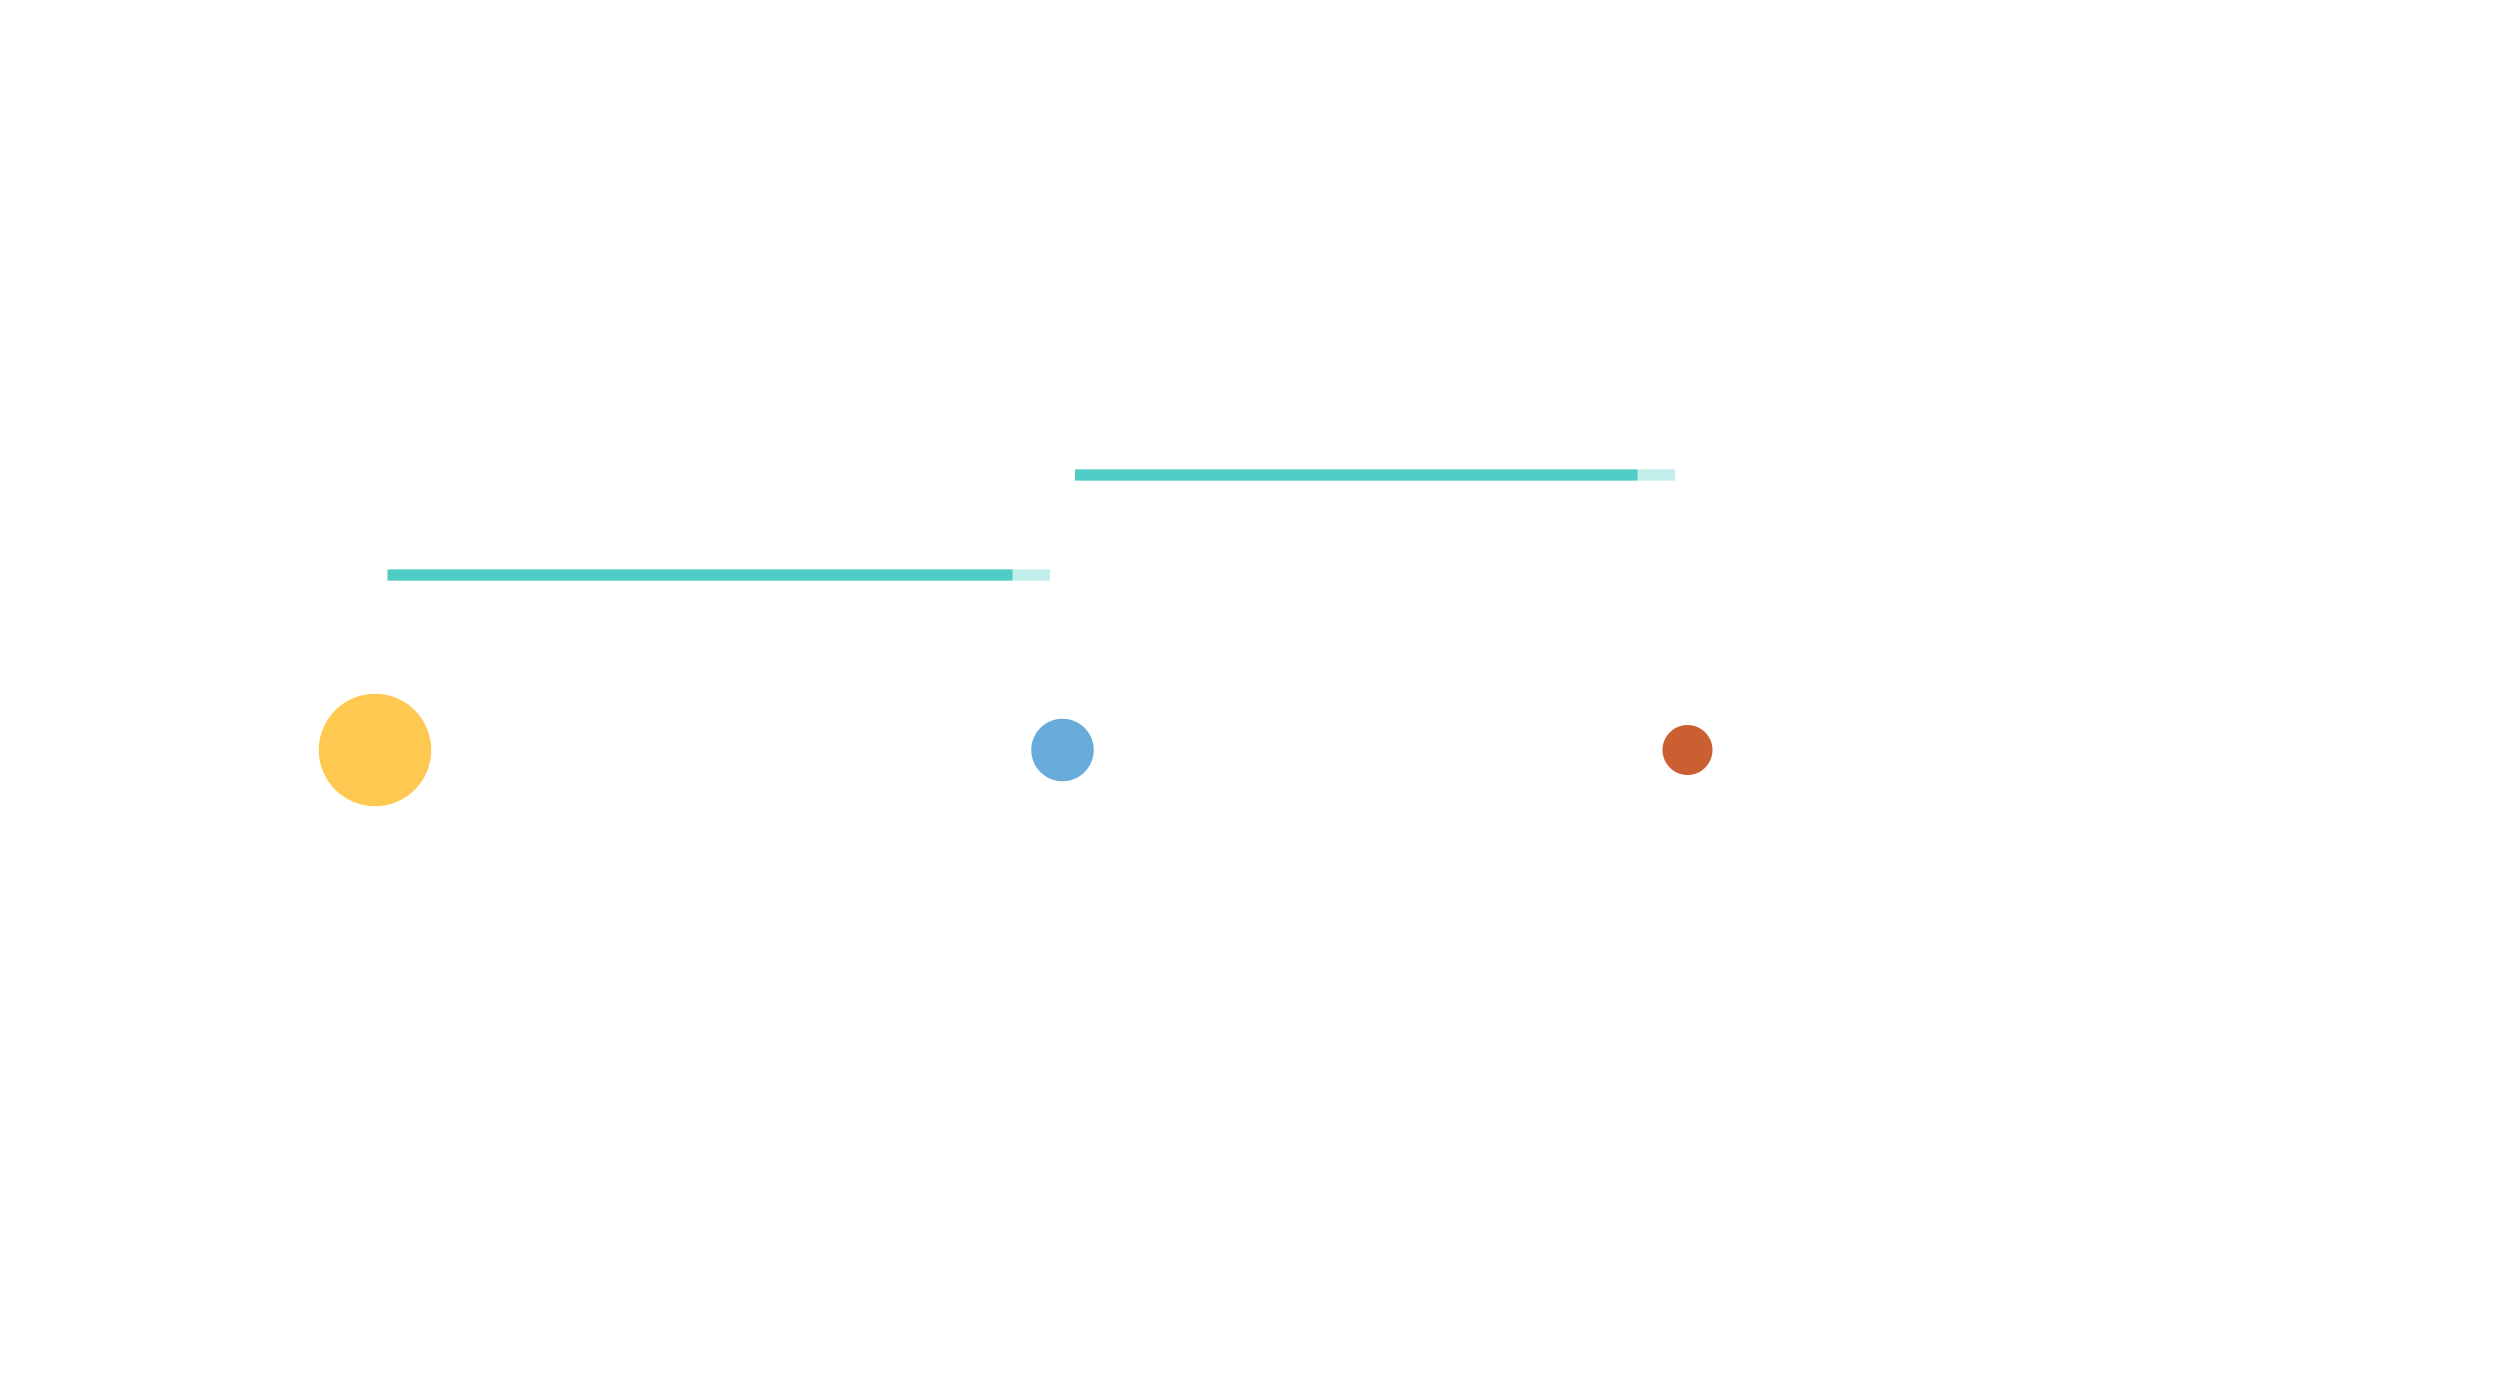
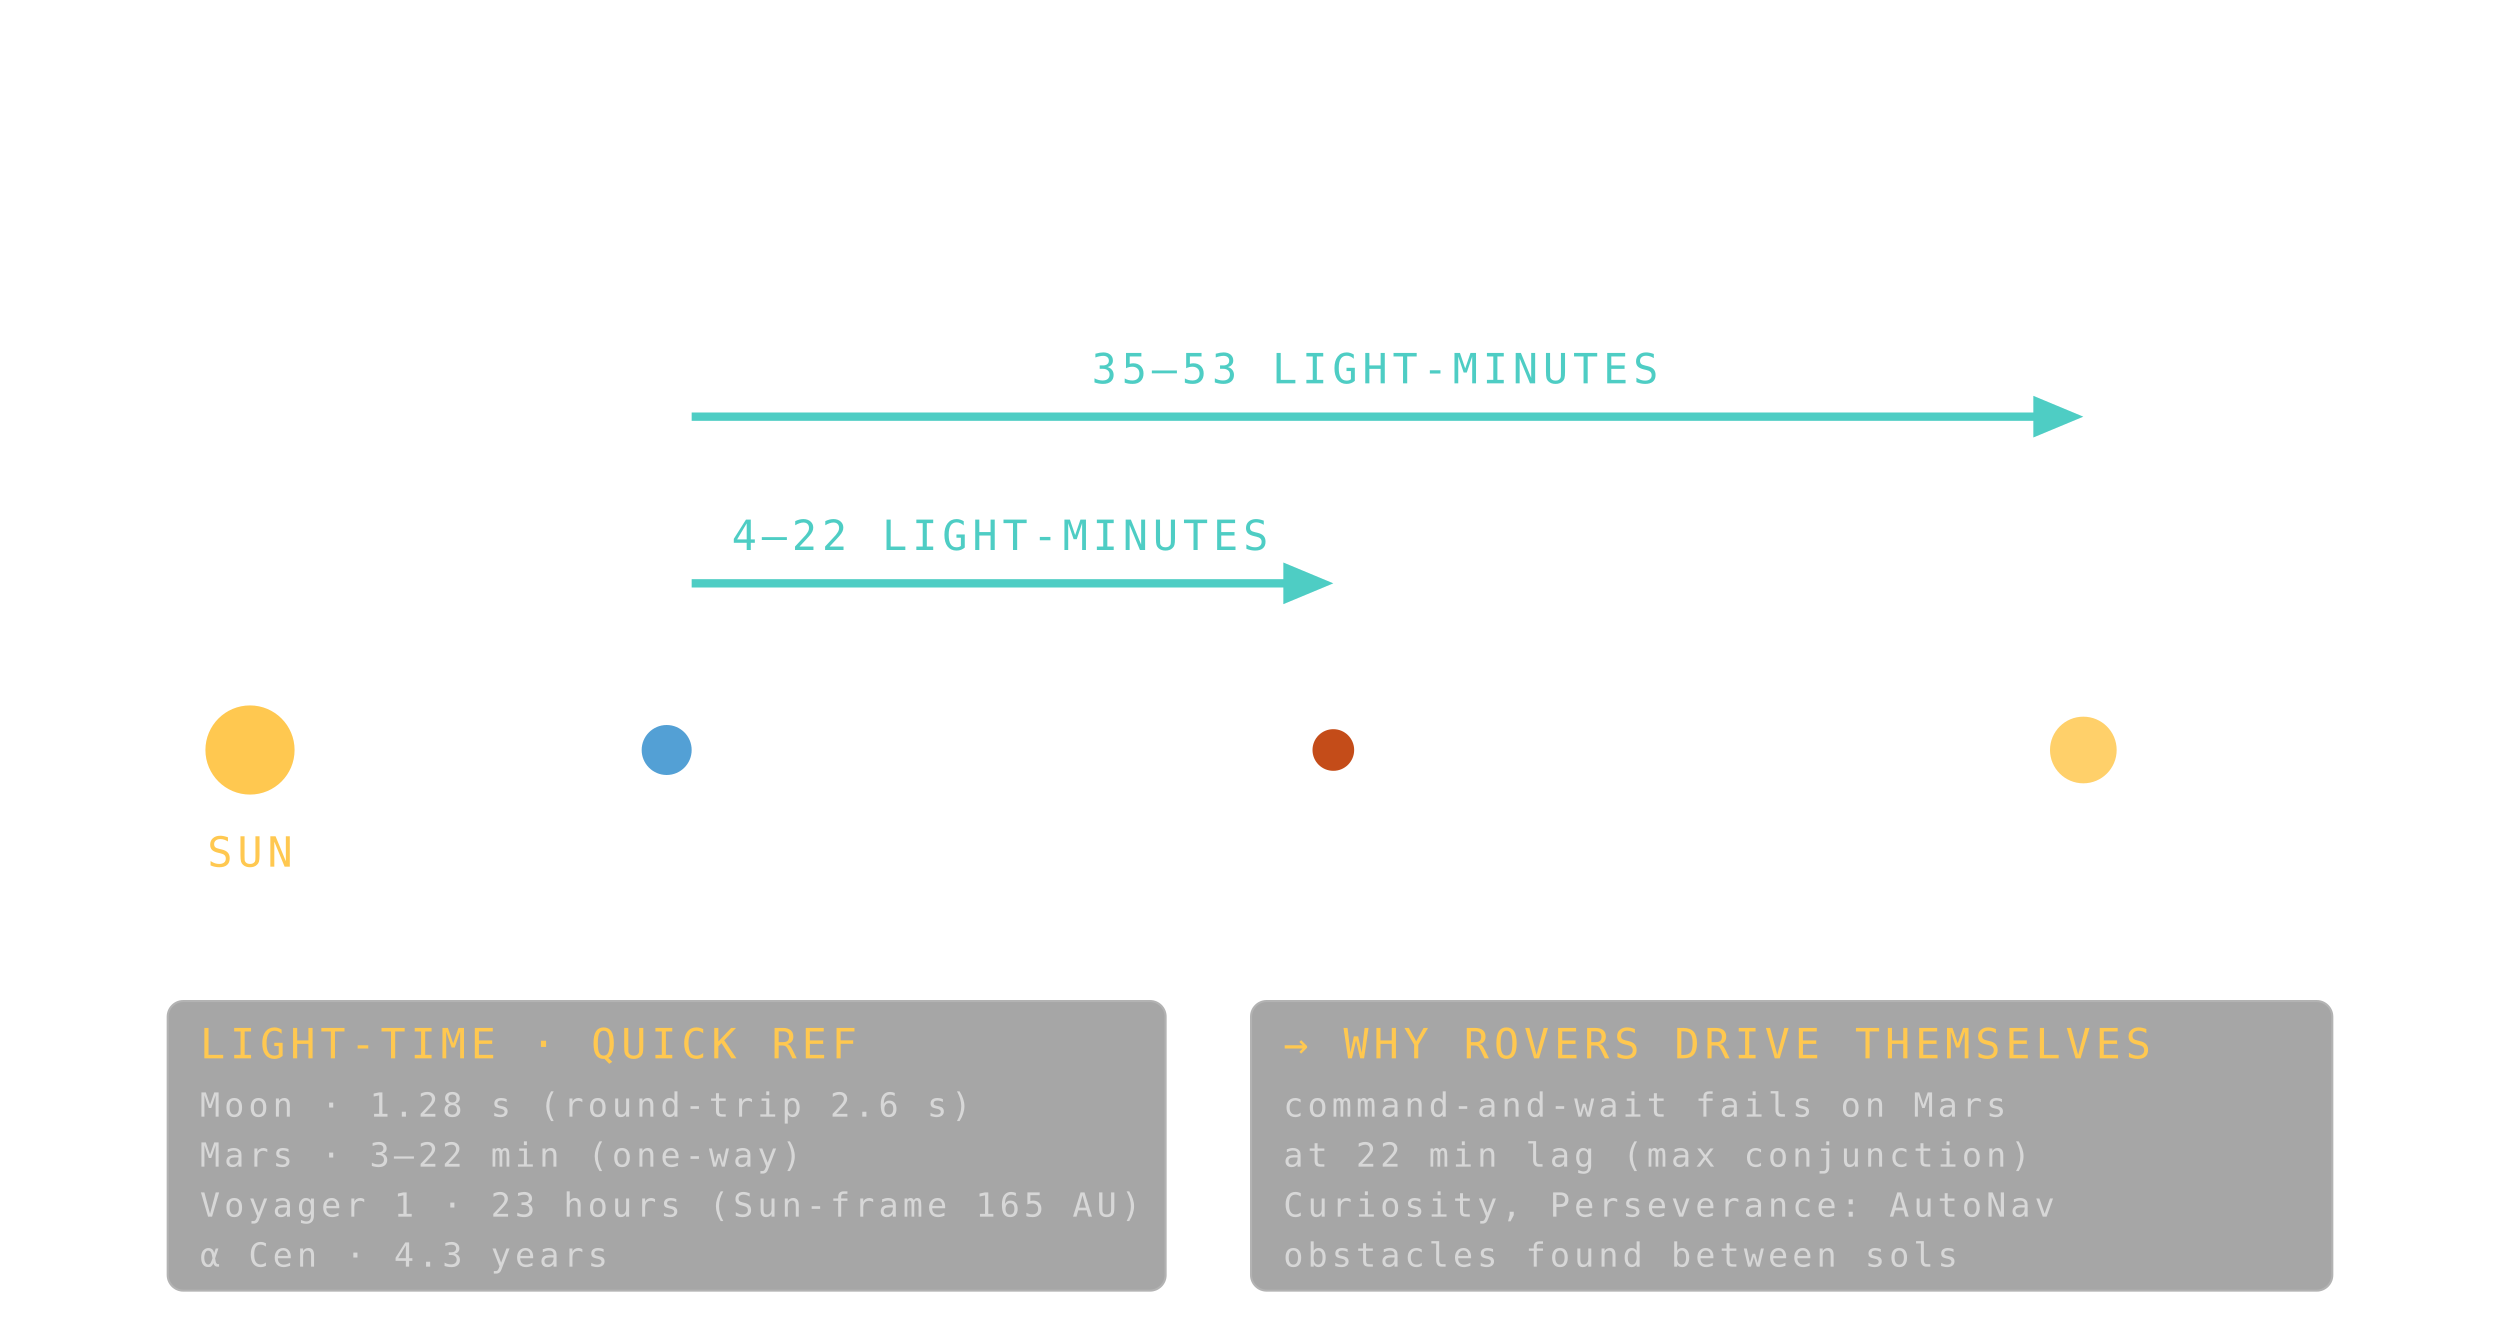
- <svg xmlns="http://www.w3.org/2000/svg" viewBox="0 0 400 220" role="img" aria-label="The Sun, Earth, and Mars on a horizontal line with light-minute distances labelled.">
+ <svg xmlns="http://www.w3.org/2000/svg" viewBox="0 0 600 320" role="img" aria-label="Light-time across the inner solar system — distance from Earth to the Moon, Mars, and Jupiter measured in light-seconds and light-minutes, explaining why Mars rovers must be autonomous.">
  <style>
-     .stroke { stroke: rgba(255,255,255,0.85); stroke-width: 1.5; fill: none; }
-     .dashed { stroke: rgba(255,255,255,0.35); stroke-width: 1; stroke-dasharray: 4 3; fill: none; }
-     .accent { stroke: #4ecdc4; stroke-width: 1.8; fill: none; }
-     .sun { fill: #ffc850; }
-     .earth { fill: rgba(75,156,211,0.85); }
-     .mars { fill: rgba(193,68,14,0.85); }
-     .lbl { font-family: 'Space Mono', monospace; font-size: 9px; fill: rgba(255,255,255,0.8); }
-     .tick { font-family: 'Space Mono', monospace; font-size: 8px; fill: rgba(255,255,255,0.55); }
-     .arrow { fill: rgba(255,255,255,0.65); }
+     .stroke { stroke: rgba(255,255,255,0.85); stroke-width: 1.4; fill: none; }
+     .dashed { stroke: rgba(255,255,255,0.3); stroke-width: 1; stroke-dasharray: 4 3; fill: none; }
+     .accent { stroke: #4ecdc4; stroke-width: 2; fill: none; }
+     .arrow-fill { fill: #4ecdc4; }
+     .sun { fill: #ffc850; stroke: #ffc850; stroke-width: 1.4; }
+     .earth { fill: rgba(75,156,211,0.95); }
+     .moon { fill: rgba(255,255,255,0.6); }
+     .mars { fill: rgba(193,68,14,0.95); }
+     .jupiter { fill: rgba(255,200,80,0.85); }
+     .label { fill: rgba(255,255,255,0.85); font-family: 'Space Mono', monospace; font-size: 10px; letter-spacing: 1.2px; }
+     .label-accent { fill: #4ecdc4; font-family: 'Space Mono', monospace; font-size: 10px; letter-spacing: 1.2px; }
+     .label-gold { fill: #ffc850; font-family: 'Space Mono', monospace; font-size: 10px; letter-spacing: 1.2px; }
+     .sublabel { fill: rgba(255,255,255,0.55); font-family: 'Space Mono', monospace; font-size: 8px; letter-spacing: 1px; }
+     .dim-star { fill: rgba(255,255,255,0.2); }
  </style>
-   <text class="lbl" x="20" y="22">Light-time distances</text>
-   <line class="dashed" x1="40" y1="120" x2="380" y2="120" />
-   <circle class="sun" cx="60" cy="120" r="9" />
-   <text class="tick" x="60" y="148" text-anchor="middle">Sun</text>
-   <circle class="earth" cx="170" cy="120" r="5" />
-   <text class="tick" x="170" y="148" text-anchor="middle">Earth · 1 AU</text>
-   <circle class="mars" cx="270" cy="120" r="4" />
-   <text class="tick" x="270" y="148" text-anchor="middle">Mars · 1.5 AU</text>
-   <line class="accent" x1="62" y1="92" x2="168" y2="92" />
-   <polygon class="arrow" points="170,92 162,88 162,96" fill="#4ecdc4" />
-   <text class="tick" x="115" y="84" text-anchor="middle" fill="#4ecdc4">8.3 light-min</text>
-   <line class="accent" x1="172" y1="76" x2="268" y2="76" />
-   <polygon class="arrow" points="270,76 262,72 262,80" fill="#4ecdc4" />
-   <text class="tick" x="220" y="68" text-anchor="middle" fill="#4ecdc4">4–22 light-min</text>
-   <text class="lbl" x="30" y="190">commands to a Mars rover lag 4–22 minutes — autonomy required</text>
+   <circle class="dim-star" cx="50" cy="40" r="0.6" />
+   <circle class="dim-star" cx="540" cy="50" r="0.5" />
+   <text class="label" x="40" y="28">LIGHT-TIME — DISTANCE IN HOW LONG A SIGNAL TAKES TO GET THERE</text>
+   <circle class="sun" cx="60" cy="180" r="10" />
+   <text class="label-gold" x="60" y="208" text-anchor="middle">SUN</text>
+   <circle class="earth" cx="160" cy="180" r="6" />
+   <text class="label" x="160" y="208" text-anchor="middle">EARTH</text>
+   <text class="sublabel" x="160" y="220" text-anchor="middle">8.3 light-min from Sun</text>
+   <circle class="moon" cx="178" cy="170" r="3" />
+   <text class="sublabel" x="184" y="166">Moon · 1.3 ls</text>
+   <circle class="mars" cx="320" cy="180" r="5" />
+   <text class="label" x="320" y="208" text-anchor="middle">MARS</text>
+   <text class="sublabel" x="320" y="220" text-anchor="middle">4–22 light-min from Earth</text>
+   <circle class="jupiter" cx="500" cy="180" r="8" />
+   <text class="label" x="500" y="208" text-anchor="middle">JUPITER</text>
+   <text class="sublabel" x="500" y="220" text-anchor="middle">35–53 light-min from Earth</text>
+   <line class="accent" x1="166" y1="140" x2="314" y2="140" />
+   <polygon class="arrow-fill" points="320,140 308,135 308,145" />
+   <text class="label-accent" x="240" y="132" text-anchor="middle">4–22 LIGHT-MINUTES</text>
+   <line class="accent" x1="166" y1="100" x2="494" y2="100" />
+   <polygon class="arrow-fill" points="500,100 488,95 488,105" />
+   <text class="label-accent" x="330" y="92" text-anchor="middle">35–53 LIGHT-MINUTES</text>
+   <g transform="translate(40,240)">
+     <rect x="0" y="0" width="240" height="70" fill="rgba(0,0,0,0.35)" stroke="rgba(255,255,255,0.15)" stroke-width="1" rx="4" />
+     <text class="label-gold" x="8" y="14">LIGHT-TIME · QUICK REF</text>
+     <text class="sublabel" x="8" y="28">Moon       ·  1.28 s (round-trip 2.6 s)</text>
+     <text class="sublabel" x="8" y="40">Mars       ·  3–22 min (one-way)</text>
+     <text class="sublabel" x="8" y="52">Voyager 1 · 23 hours (Sun-frame 165 AU)</text>
+     <text class="sublabel" x="8" y="64">α Cen      ·  4.3 years</text>
+   </g>
+   <g transform="translate(300,240)">
+     <rect x="0" y="0" width="260" height="70" fill="rgba(0,0,0,0.35)" stroke="rgba(255,255,255,0.15)" stroke-width="1" rx="4" />
+     <text class="label-gold" x="8" y="14">→ WHY ROVERS DRIVE THEMSELVES</text>
+     <text class="sublabel" x="8" y="28">command-and-wait fails on Mars</text>
+     <text class="sublabel" x="8" y="40">at 22 min lag (max conjunction)</text>
+     <text class="sublabel" x="8" y="52">Curiosity, Perseverance: AutoNav</text>
+     <text class="sublabel" x="8" y="64">obstacles found between sols</text>
+   </g>
</svg>
